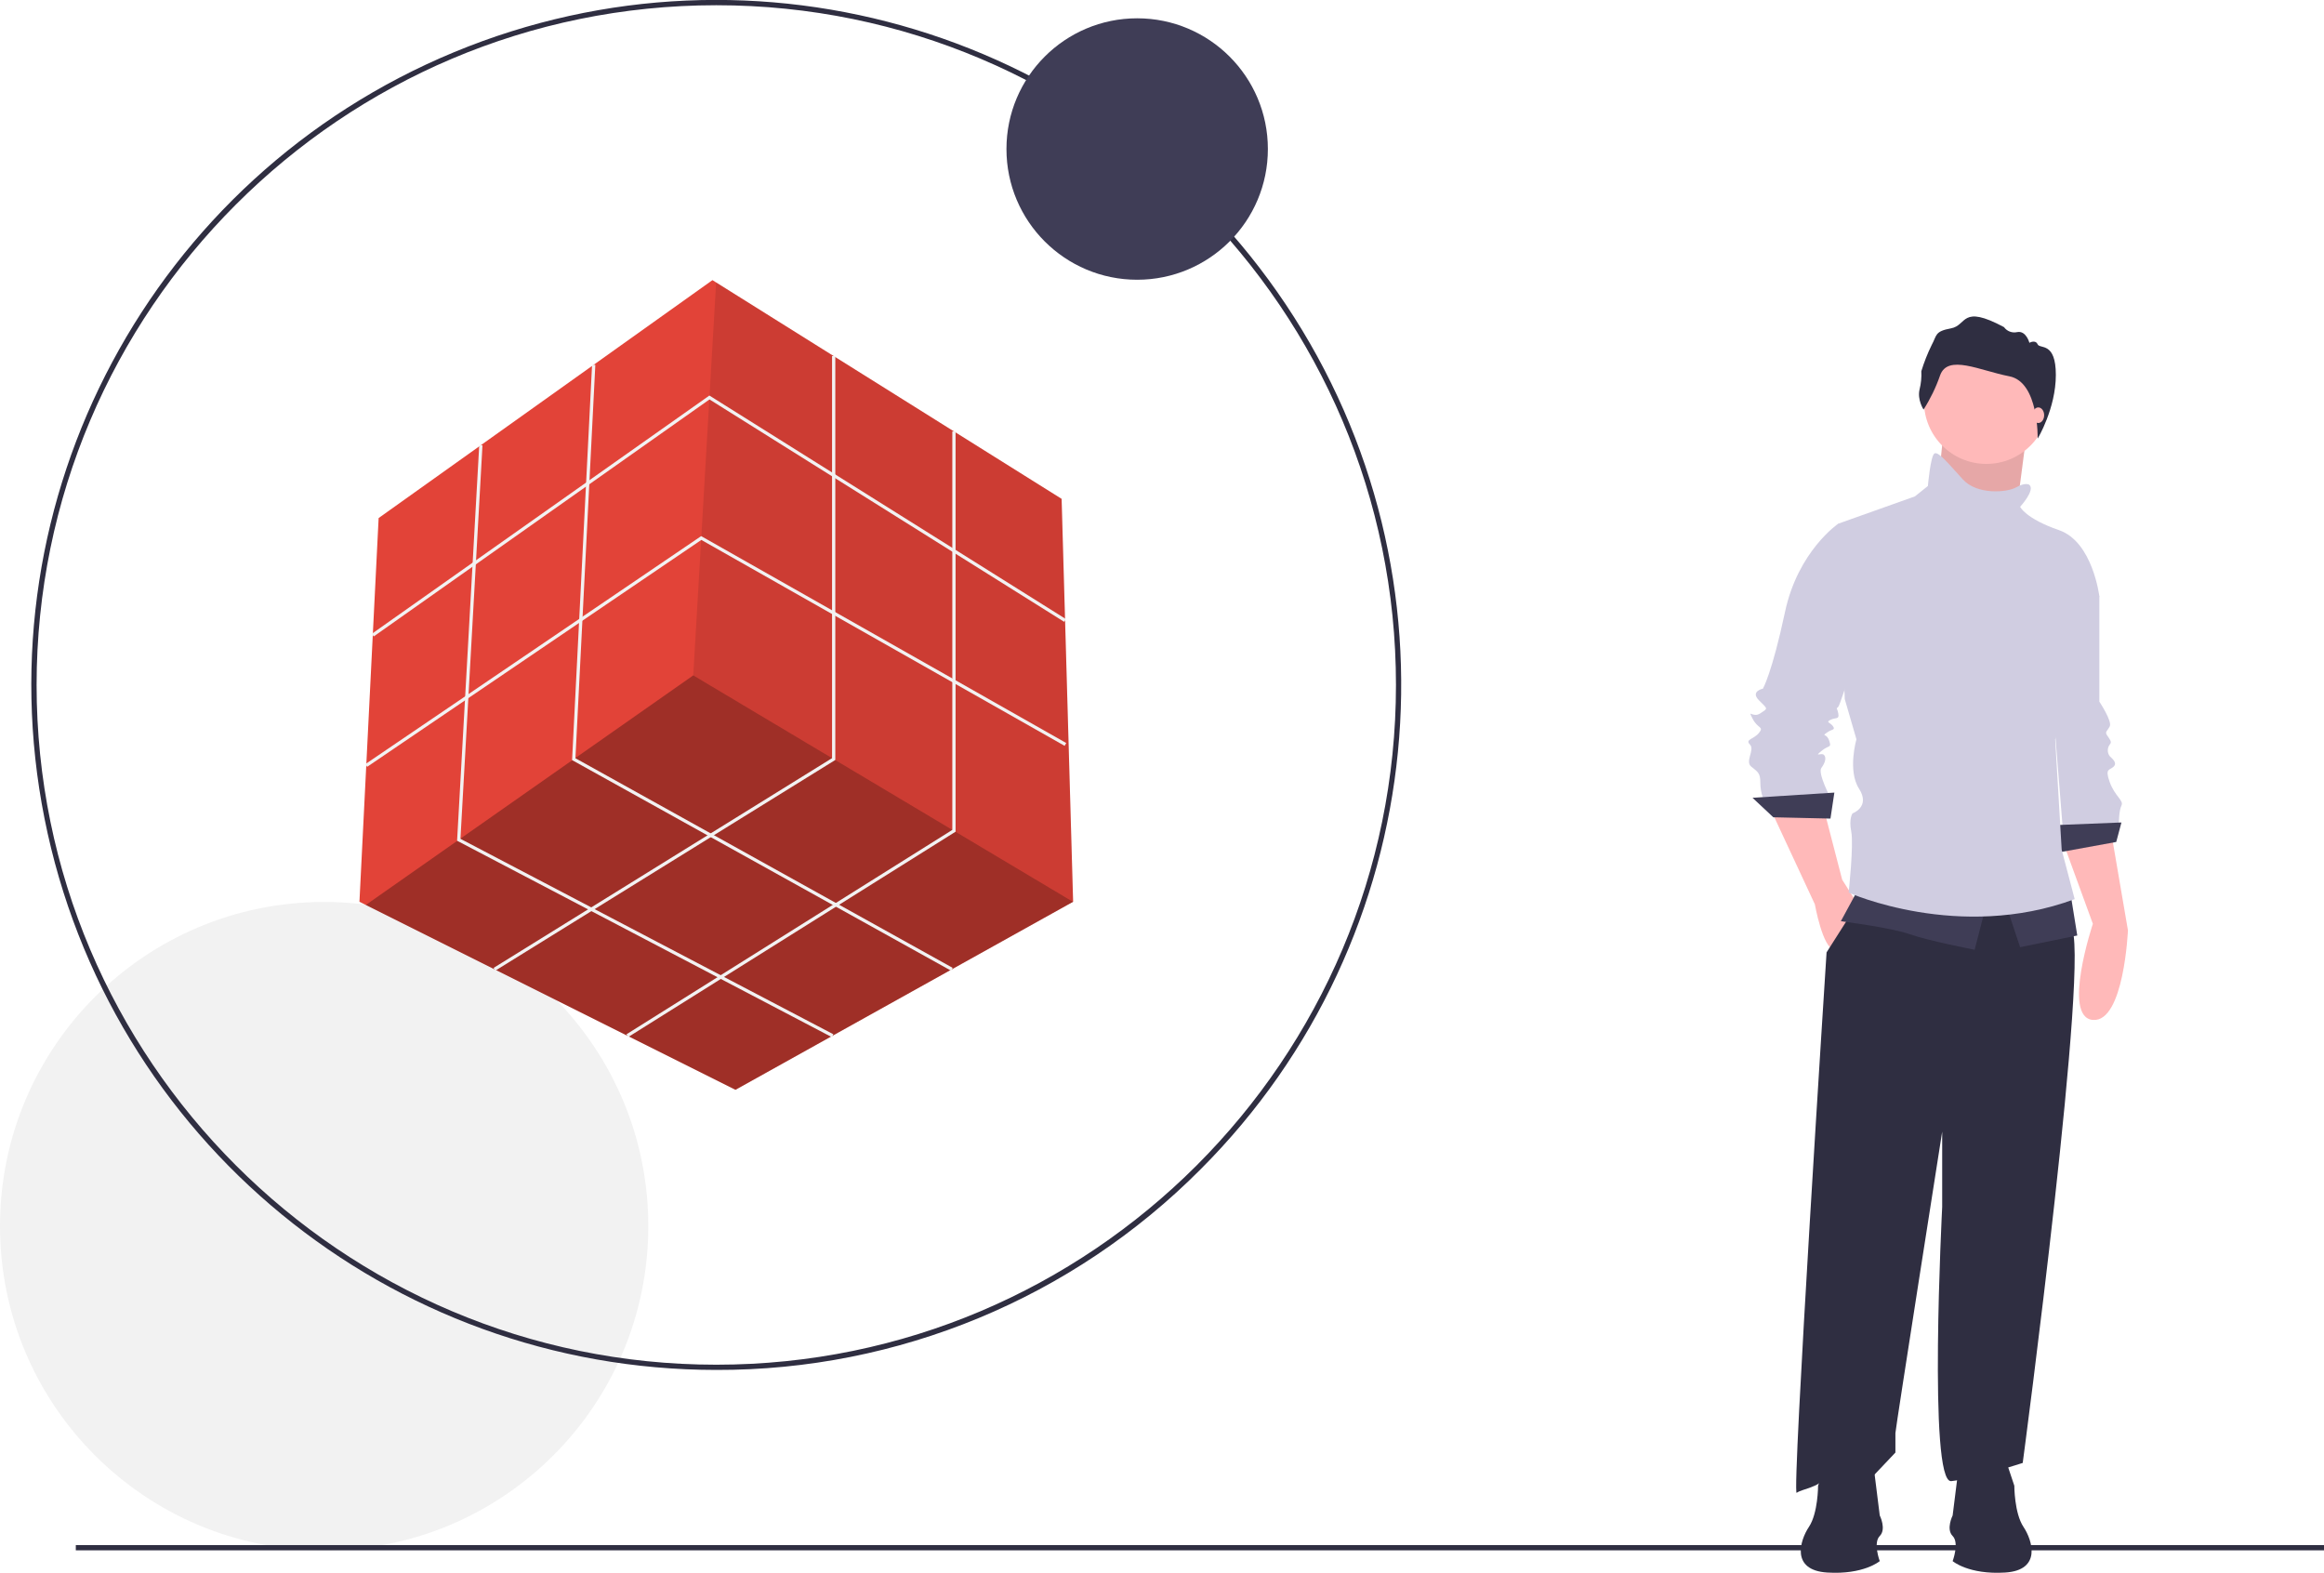
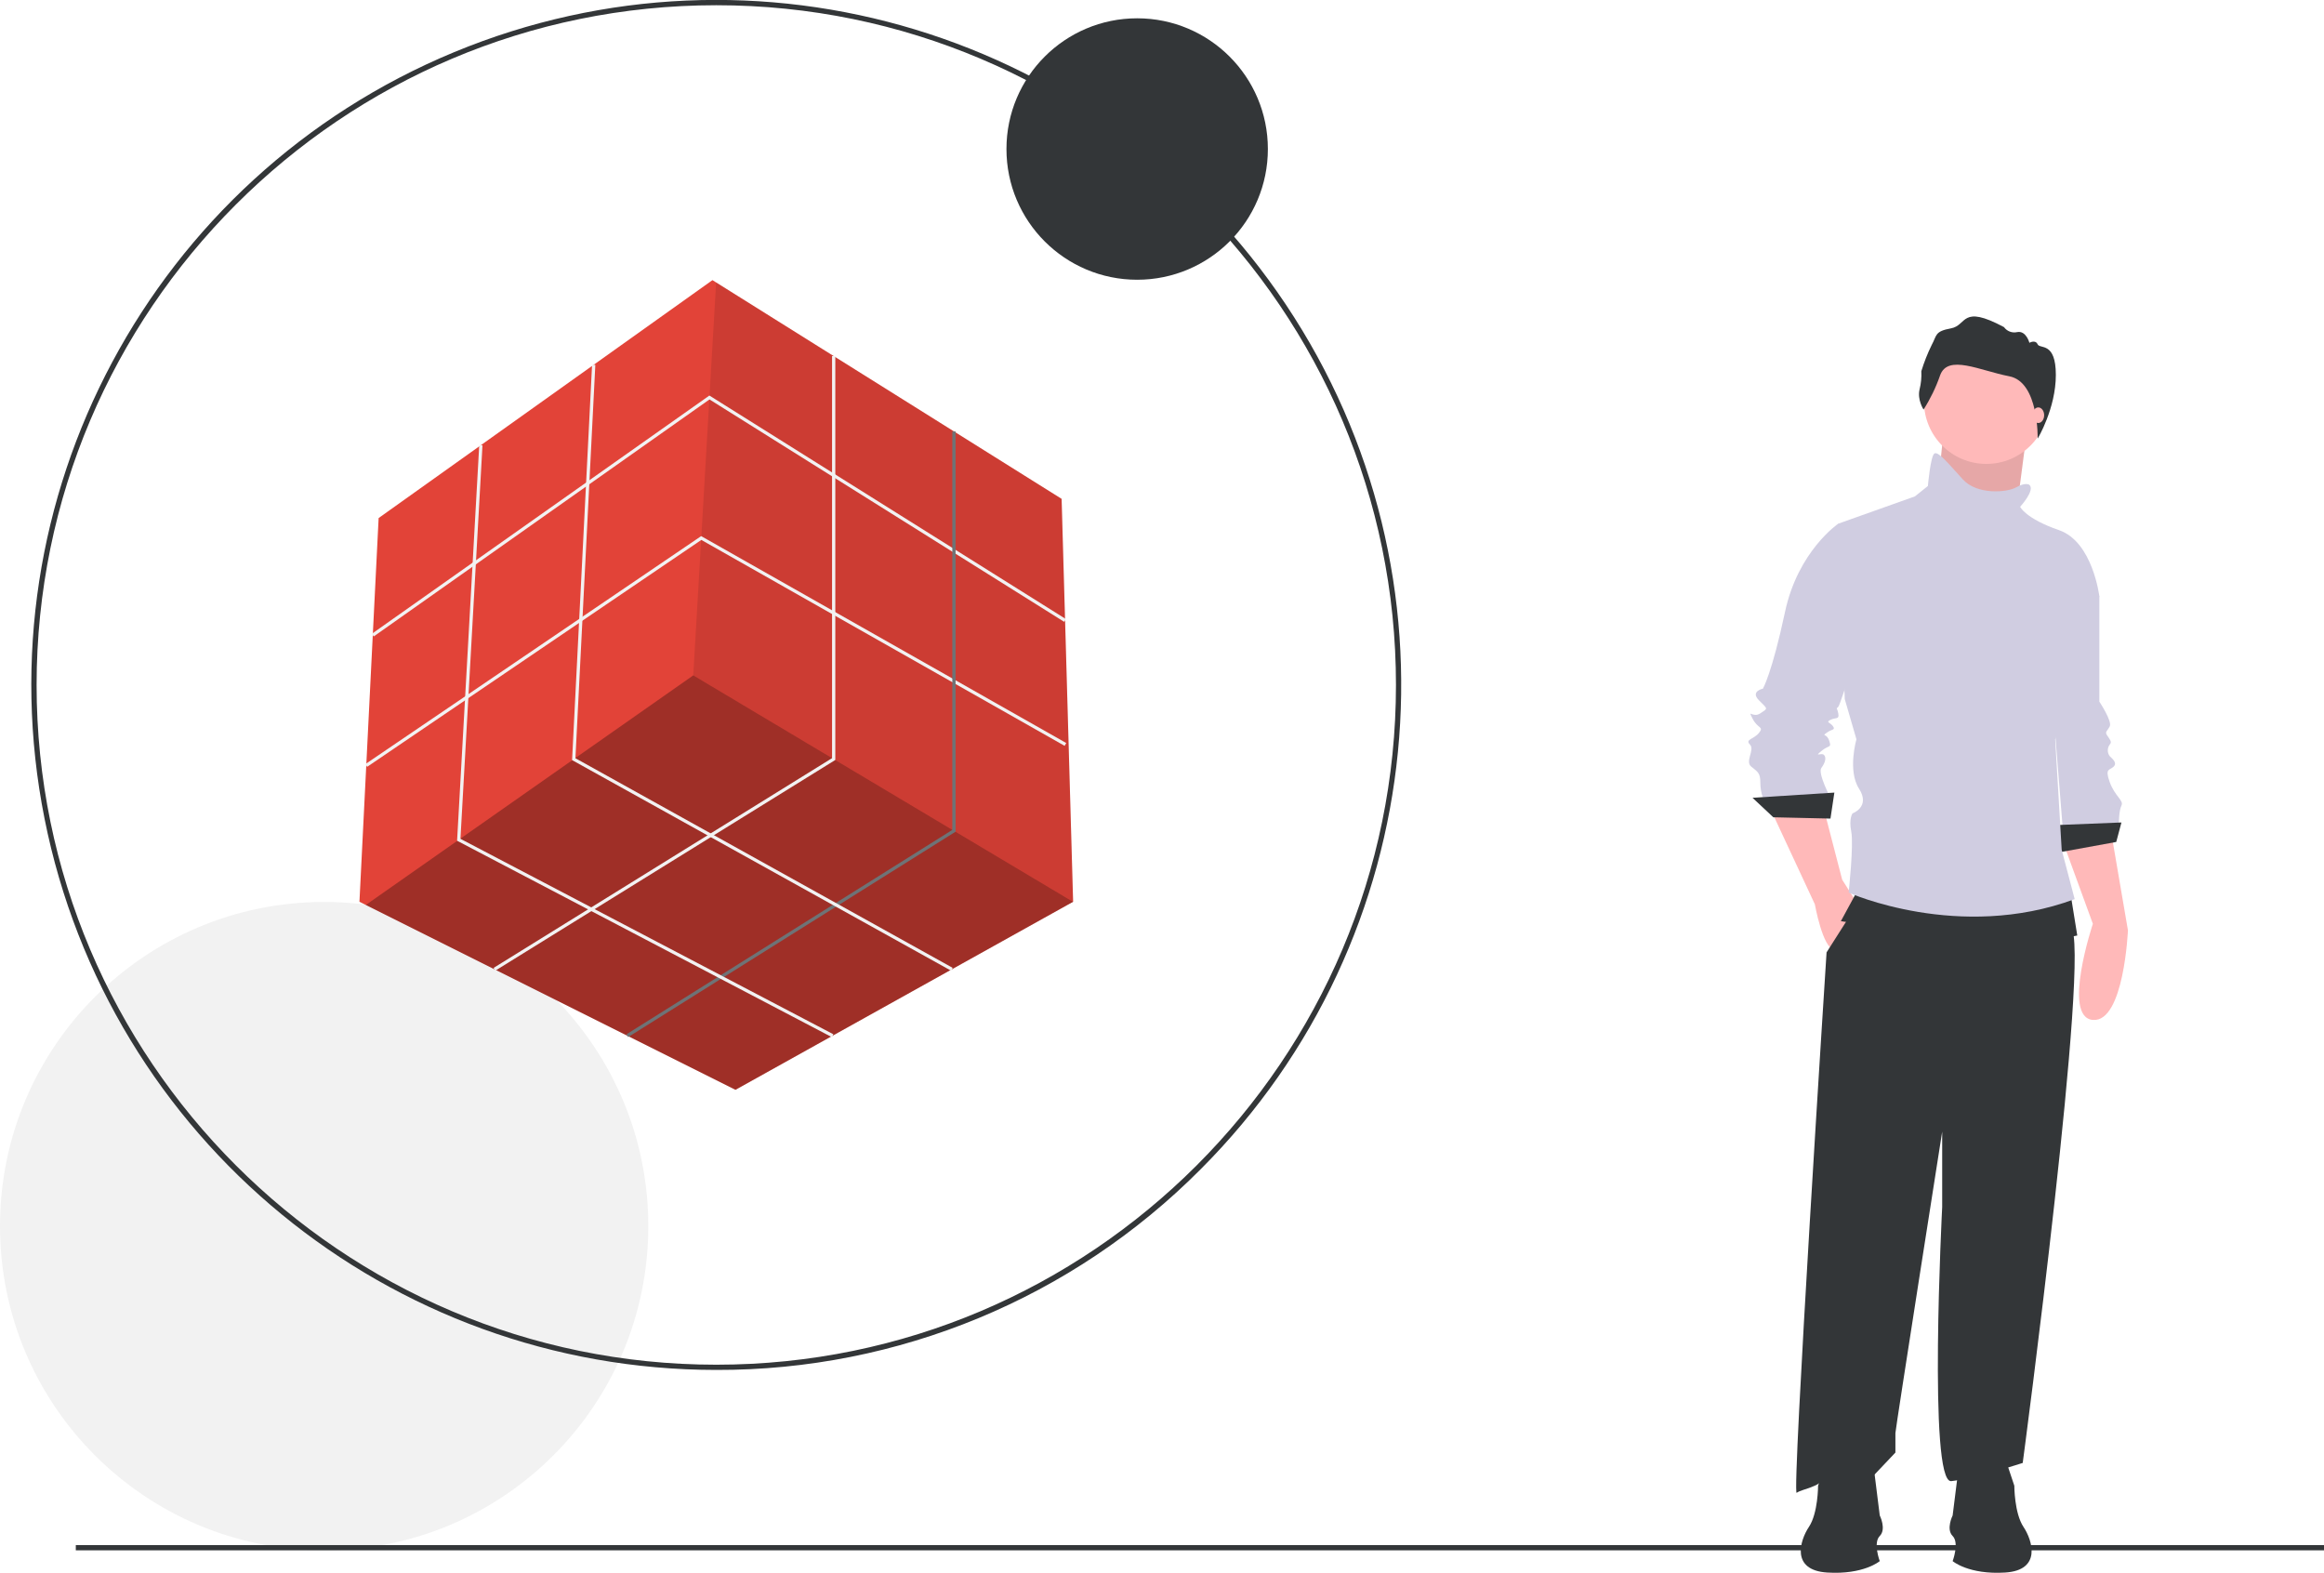
<svg xmlns="http://www.w3.org/2000/svg" id="e1d6a9e2-5d0a-4358-9625-bb79dd06fec3" data-name="Layer 1" width="996" height="674.005" viewBox="0 0 996 674.005">
  <circle cx="138.925" cy="525.449" r="138.925" fill="#f2f2f2" />
-   <path d="M408.979,700.067a293.535,293.535,0,1,1,207.56-85.974A291.613,291.613,0,0,1,408.979,700.067Zm0-584.828c-160.62,0-291.294,130.673-291.294,291.294s130.674,291.294,291.294,291.294S700.272,567.152,700.272,406.532,569.598,115.238,408.979,115.238Z" transform="translate(-102 -112.9977)" fill="#2f2e41" />
+   <path d="M408.979,700.067a293.535,293.535,0,1,1,207.56-85.974A291.613,291.613,0,0,1,408.979,700.067Zm0-584.828c-160.62,0-291.294,130.673-291.294,291.294s130.674,291.294,291.294,291.294S700.272,567.152,700.272,406.532,569.598,115.238,408.979,115.238Z" transform="translate(-102 -112.9977)" fill="#333638" />
  <polygon points="459.908 386.443 459.875 386.46 315.201 467.019 156.779 387.808 154.049 386.443 162.271 222.003 305.334 120.05 306.913 121.037 454.975 213.781 459.908 386.443" fill="#e24338" />
  <polygon points="459.875 386.46 315.201 467.019 156.779 387.808 297.112 289.424 459.875 386.46" opacity="0.3" />
  <polygon points="459.908 386.443 297.112 289.424 306.913 121.037 454.975 213.781 459.908 386.443" opacity="0.1" />
  <polygon points="160.165 272.745 159.361 271.607 304.021 169.5 456.834 265.309 456.094 266.49 304.066 171.173 160.165 272.745" fill="#f2f2f2" />
  <polygon points="157.361 328.61 156.579 327.458 300.505 229.743 300.882 229.957 456.963 318.417 456.275 319.629 300.571 231.382 157.361 328.61" fill="#f2f2f2" />
  <polygon points="212.276 415.965 211.542 414.781 356.595 324.9 356.595 152.594 357.988 152.594 357.988 325.676 212.276 415.965" fill="#f2f2f2" />
-   <polygon points="269.209 444.428 268.469 443.248 408.138 355.645 408.138 184.879 409.531 184.879 409.531 356.416 269.209 444.428" fill="#f2f2f2" />
+   <polygon points="269.209 444.428 268.469 443.248 408.138 355.645 408.138 184.879 409.531 184.879 409.531 356.416 269.209 444.428" fill="#6E7376" />
  <polygon points="407.612 415.982 245.176 325.73 245.199 325.296 253.75 156.281 255.141 156.352 246.612 324.933 408.289 414.764 407.612 415.982" fill="#f2f2f2" />
  <polygon points="356.507 444.455 195.895 360.288 195.92 359.841 205.388 190.742 206.779 190.82 197.337 359.471 357.154 443.221 356.507 444.455" fill="#f2f2f2" />
-   <circle cx="487.357" cy="63.861" r="56.018" fill="#3f3d56" />
-   <rect x="32.49" y="662.133" width="963.51" height="2.241" fill="#2f2e41" />
+   <circle cx="487.357" cy="63.861" r="56.018" fill="#333638" />
+   <rect x="32.49" y="662.133" width="963.51" height="2.241" fill="#333638" />
  <path d="M986.137,473.812l12.805,35.073s-13.361,40.084,0,41.197S1013.973,511.669,1013.973,511.669l-7.237-42.311Z" transform="translate(-102 -112.9977)" fill="#ffb9b9" />
  <path d="M992.261,359.128l9.464,9.464v45.094s5.567,8.351,4.454,10.578-2.227,2.227-1.113,3.897,2.227,2.784,1.113,3.897a4.175,4.175,0,0,0,0,5.01c1.113,1.113,3.34,2.784,1.67,4.454s-3.897.557-1.67,6.681,6.124,7.794,5.01,10.021-1.113,7.794-1.113,7.794l-23.939,3.34-5.01-62.909Z" transform="translate(-102 -112.9977)" fill="#d0cde1" />
-   <polygon points="909.189 352.464 881.353 353.577 882.467 365.268 906.963 360.814 909.189 352.464" fill="#3f3d56" />
+   <polygon points="909.189 352.464 881.353 353.577 882.467 365.268 906.963 360.814 909.189 352.464" fill="#333638" />
  <polygon points="832.641 187.953 829.3 221.357 863.26 226.367 865.765 207.16 868.271 187.953 832.641 187.953" fill="#ffb9b9" />
  <polygon points="832.641 187.953 829.3 221.357 863.26 226.367 865.765 207.16 868.271 187.953 832.641 187.953" opacity="0.1" />
  <path d="M860.875,459.894l18.928,40.64s3.34,18.928,8.351,19.485,10.021-19.485,10.021-19.485L891.495,489.957l-7.794-30.063Z" transform="translate(-102 -112.9977)" fill="#ffb9b9" />
-   <path d="M900.402,496.638l-15.588,24.496S869.783,754.398,872.01,752.728s9.464-2.227,12.248-6.681,20.042,0,20.042,0l10.021-10.578V727.119c0-1.67,20.042-129.159,20.042-129.159V630.25s-6.124,118.581,3.897,117.468,30.619-7.794,30.619-7.794,29.506-221.574,20.599-229.925-12.805-27.279-12.805-27.279Z" transform="translate(-102 -112.9977)" fill="#2f2e41" />
+   <path d="M900.402,496.638l-15.588,24.496S869.783,754.398,872.01,752.728s9.464-2.227,12.248-6.681,20.042,0,20.042,0l10.021-10.578V727.119c0-1.67,20.042-129.159,20.042-129.159V630.25s-6.124,118.581,3.897,117.468,30.619-7.794,30.619-7.794,29.506-221.574,20.599-229.925-12.805-27.279-12.805-27.279Z" transform="translate(-102 -112.9977)" fill="#333638" />
  <circle cx="851.291" cy="172.087" r="26.722" fill="#ffb9b9" />
  <path d="M893.722,339.643l-3.897-2.227s-17.258,11.691-22.825,37.857-9.464,32.846-9.464,32.846-5.567,1.113-1.67,5.01,3.897,3.34.557,5.567-5.567-2.227-3.34,2.227,5.01,3.34,2.784,6.124-6.124,2.784-3.897,5.01-2.227,7.237.557,9.464,3.897,2.784,3.897,6.681a19.714,19.714,0,0,0,1.113,6.681h28.949s-5.567-10.578-3.897-12.805,2.227-4.454,1.113-5.567-4.454,1.113-1.113-1.67,4.454-1.113,3.34-4.454-3.34-1.67-1.113-3.34,3.897-1.113,2.784-2.784-3.34-1.67-1.113-2.784,3.897,0,3.34-2.784-1.113-1.67,0-2.784,12.805-38.97,12.805-40.084S893.722,339.643,893.722,339.643Z" transform="translate(-102 -112.9977)" fill="#d0cde1" />
-   <polygon points="786.155 339.659 751.081 341.886 759.989 350.237 784.485 350.794 786.155 339.659" fill="#3f3d56" />
-   <path d="M898.176,494.411,890.938,507.772s21.712,2.784,29.506,5.567,27.836,6.681,27.836,6.681l5.01-19.485Z" transform="translate(-102 -112.9977)" fill="#3f3d56" />
-   <polygon points="859.641 387.537 865.765 405.909 890.261 400.898 887.477 383.64 859.641 387.537" fill="#3f3d56" />
+   <polygon points="786.155 339.659 751.081 341.886 759.989 350.237 784.485 350.794 786.155 339.659" fill="#333638" />
+   <path d="M898.176,494.411,890.938,507.772s21.712,2.784,29.506,5.567,27.836,6.681,27.836,6.681l5.01-19.485Z" transform="translate(-102 -112.9977)" fill="#333638" />
+   <polygon points="859.641 387.537 865.765 405.909 890.261 400.898 887.477 383.64 859.641 387.537" fill="#333638" />
  <path d="M971.662,320.715s-1.67-1.113-5.567,1.113-16.702,3.34-22.825-3.34S932.692,306.24,931.022,307.353s-2.784,13.918-2.784,13.918l-5.567,4.454L889.825,337.416l2.784,75.157,5.01,17.258s-3.897,13.361,1.113,21.155-2.784,10.578-2.784,10.578-1.67,2.227-.557,7.794-1.113,26.166-1.113,26.166,47.321,21.155,96.869,2.784l-5.567-21.155-2.784-47.321s2.784-7.794,2.227-11.134,16.702-50.105,16.702-50.105-2.784-23.382-17.258-28.393-16.702-10.021-16.702-10.021S974.446,322.942,971.662,320.715Z" transform="translate(-102 -112.9977)" fill="#d0cde1" />
-   <path d="M926.383,288.508s-2.775-4.162-1.708-8.645a26.202,26.202,0,0,0,.747-7.791A77.116,77.116,0,0,1,929.905,260.758c2.241-4.056,1.174-5.763,8.218-7.044s4.162-10.46,22.734-.534a5.446,5.446,0,0,0,5.657,2.135c3.842-.747,5.23,4.589,5.23,4.589s2.562-1.494,3.522.64,7.81-1.281,7.81,13.127-7.794,27.279-7.794,27.279.571-24.237-12.13-26.692-26.362-9.606-29.671-.427A69.972,69.972,0,0,1,926.383,288.508Z" transform="translate(-102 -112.9977)" fill="#2f2e41" />
+   <path d="M926.383,288.508s-2.775-4.162-1.708-8.645a26.202,26.202,0,0,0,.747-7.791A77.116,77.116,0,0,1,929.905,260.758c2.241-4.056,1.174-5.763,8.218-7.044s4.162-10.46,22.734-.534a5.446,5.446,0,0,0,5.657,2.135c3.842-.747,5.23,4.589,5.23,4.589s2.562-1.494,3.522.64,7.81-1.281,7.81,13.127-7.794,27.279-7.794,27.279.571-24.237-12.13-26.692-26.362-9.606-29.671-.427A69.972,69.972,0,0,1,926.383,288.508Z" transform="translate(-102 -112.9977)" fill="#333638" />
  <ellipse cx="873.559" cy="177.933" rx="2.505" ry="3.34" fill="#ffb9b9" />
-   <path d="M961.363,737.951l3.915,11.746s0,11.746,3.915,17.619,7.831,18.598-7.831,19.577-22.513-4.894-22.513-4.894,2.936-7.831,0-10.767,0-8.809,0-8.809l2.936-23.492Z" transform="translate(-102 -112.9977)" fill="#2f2e41" />
-   <path d="M885.093,737.951,881.178,749.697s0,11.746-3.915,17.619-7.831,18.598,7.831,19.577,22.513-4.894,22.513-4.894-2.936-7.831,0-10.767,0-8.809,0-8.809l-2.936-23.492Z" transform="translate(-102 -112.9977)" fill="#2f2e41" />
+   <path d="M961.363,737.951l3.915,11.746s0,11.746,3.915,17.619,7.831,18.598-7.831,19.577-22.513-4.894-22.513-4.894,2.936-7.831,0-10.767,0-8.809,0-8.809l2.936-23.492Z" transform="translate(-102 -112.9977)" fill="#333638" />
+   <path d="M885.093,737.951,881.178,749.697s0,11.746-3.915,17.619-7.831,18.598,7.831,19.577,22.513-4.894,22.513-4.894-2.936-7.831,0-10.767,0-8.809,0-8.809l-2.936-23.492Z" transform="translate(-102 -112.9977)" fill="#333638" />
</svg>
